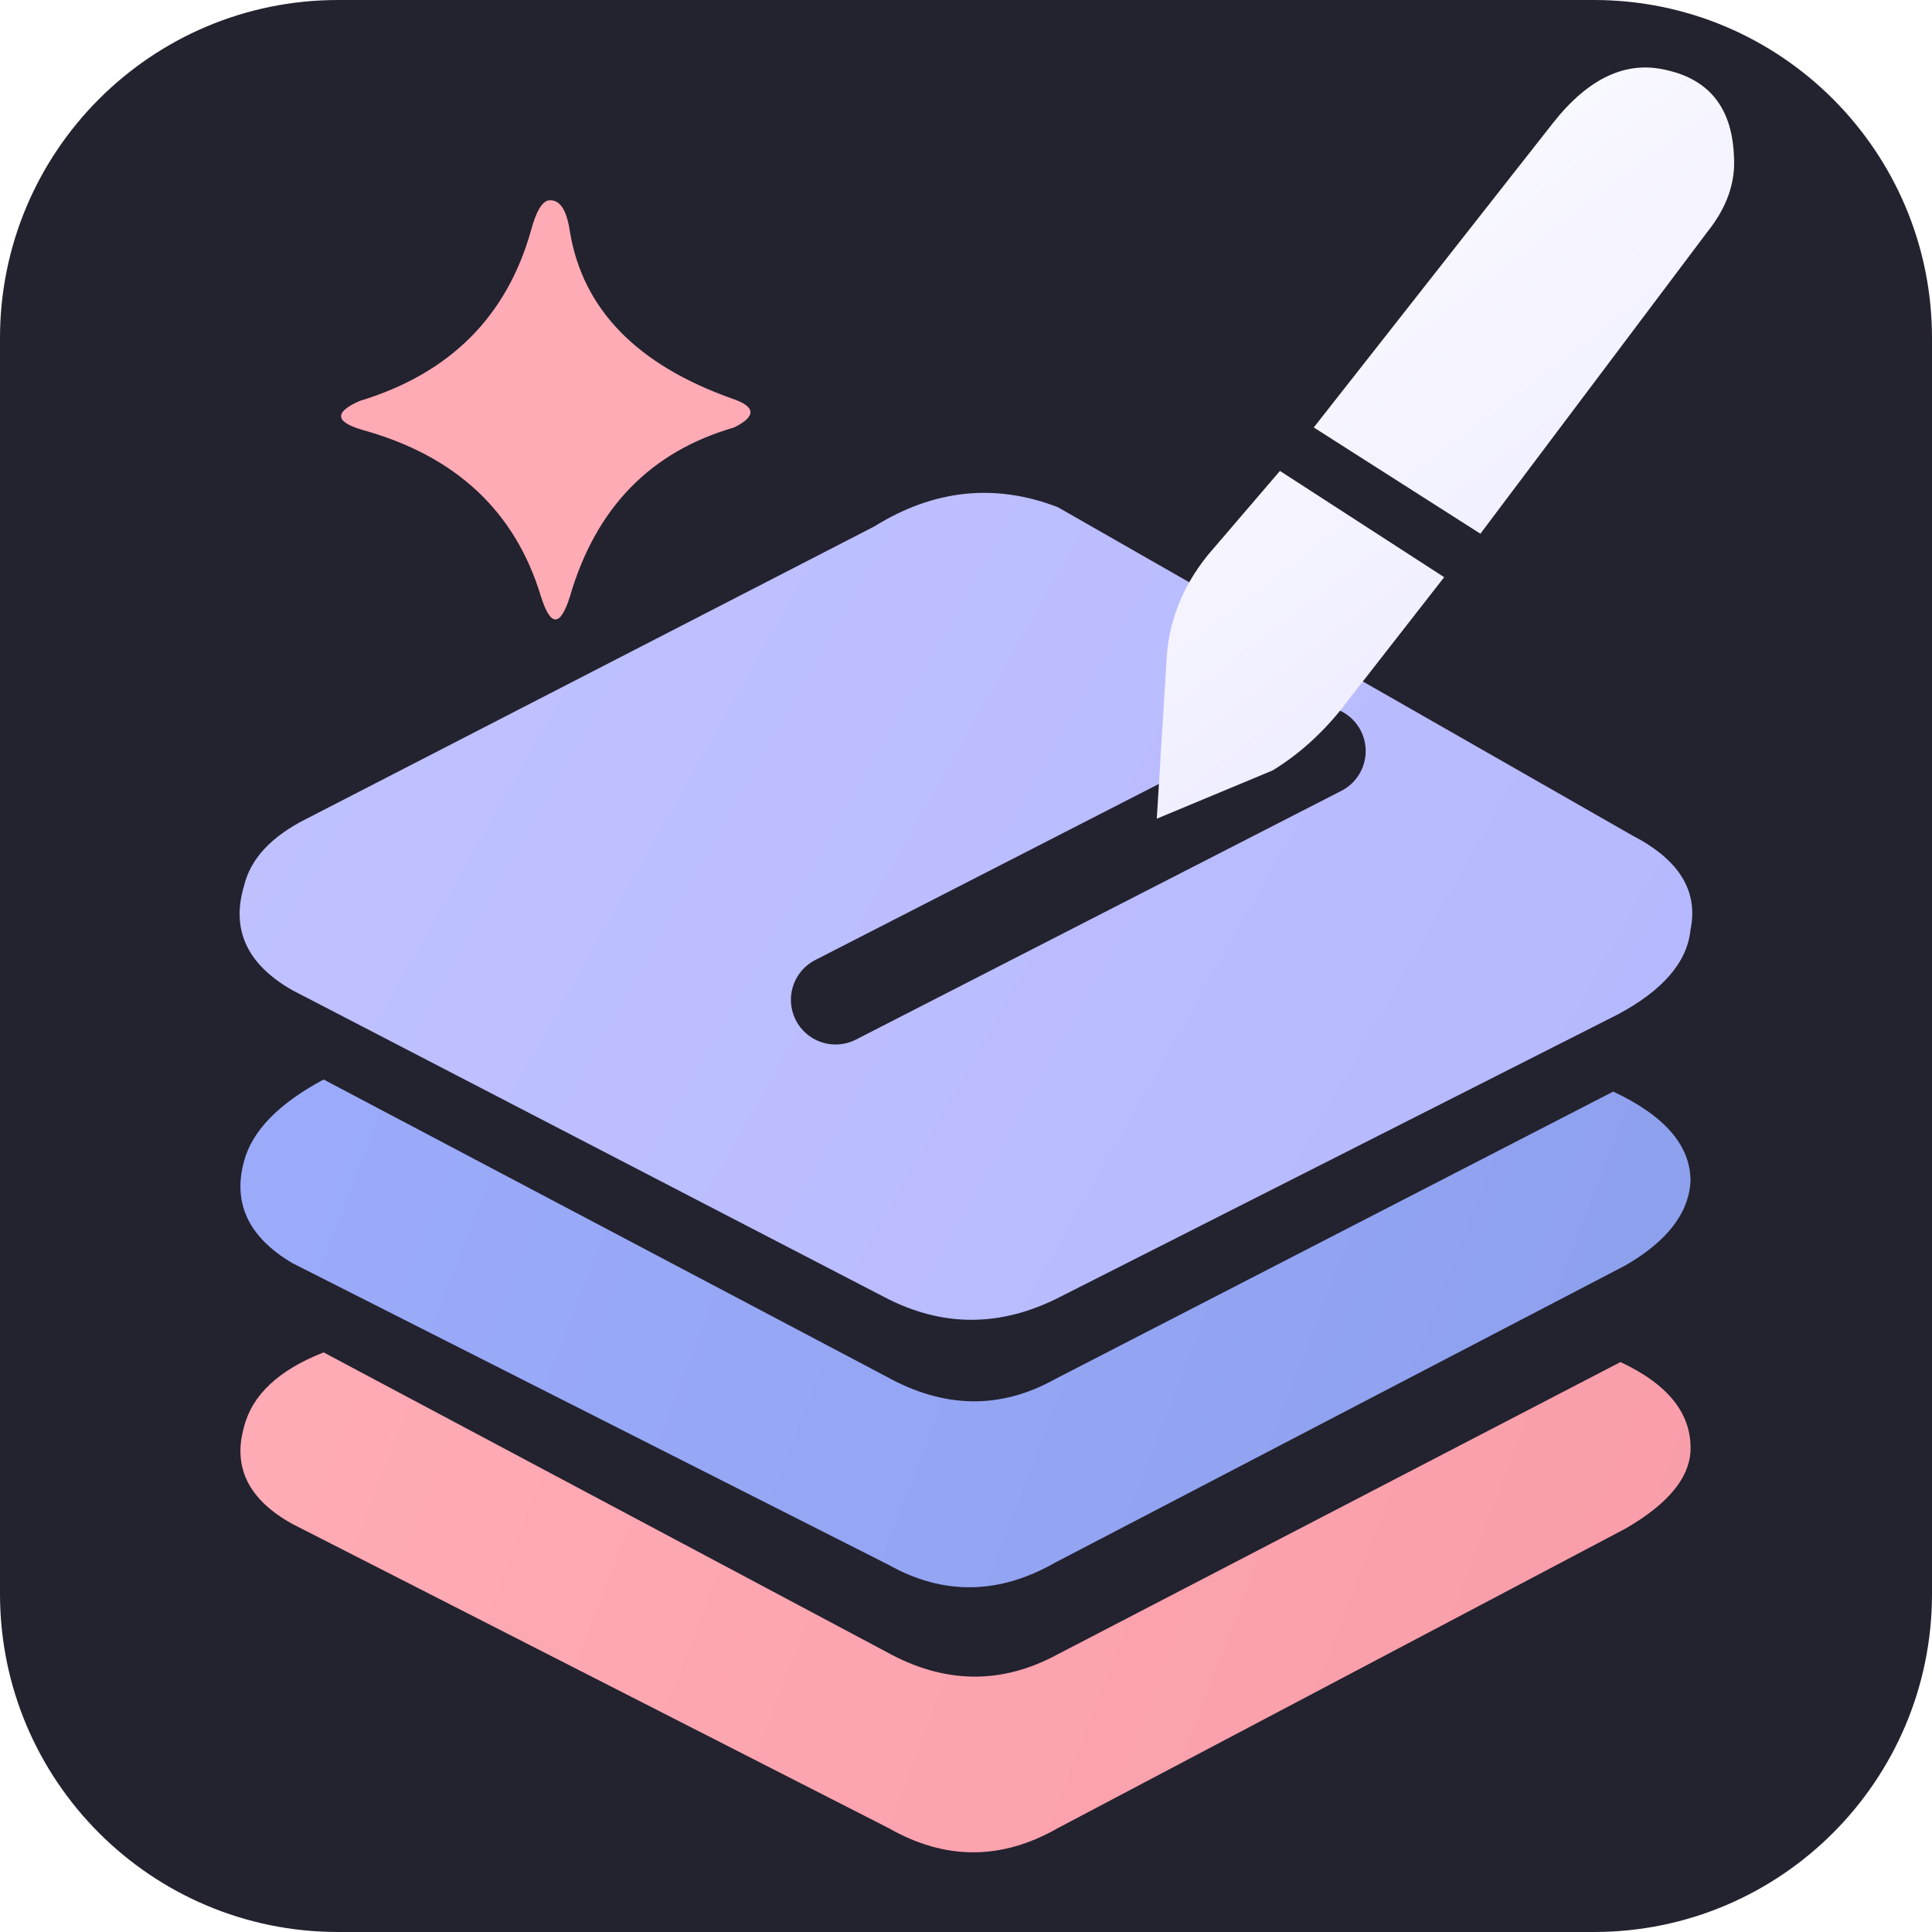
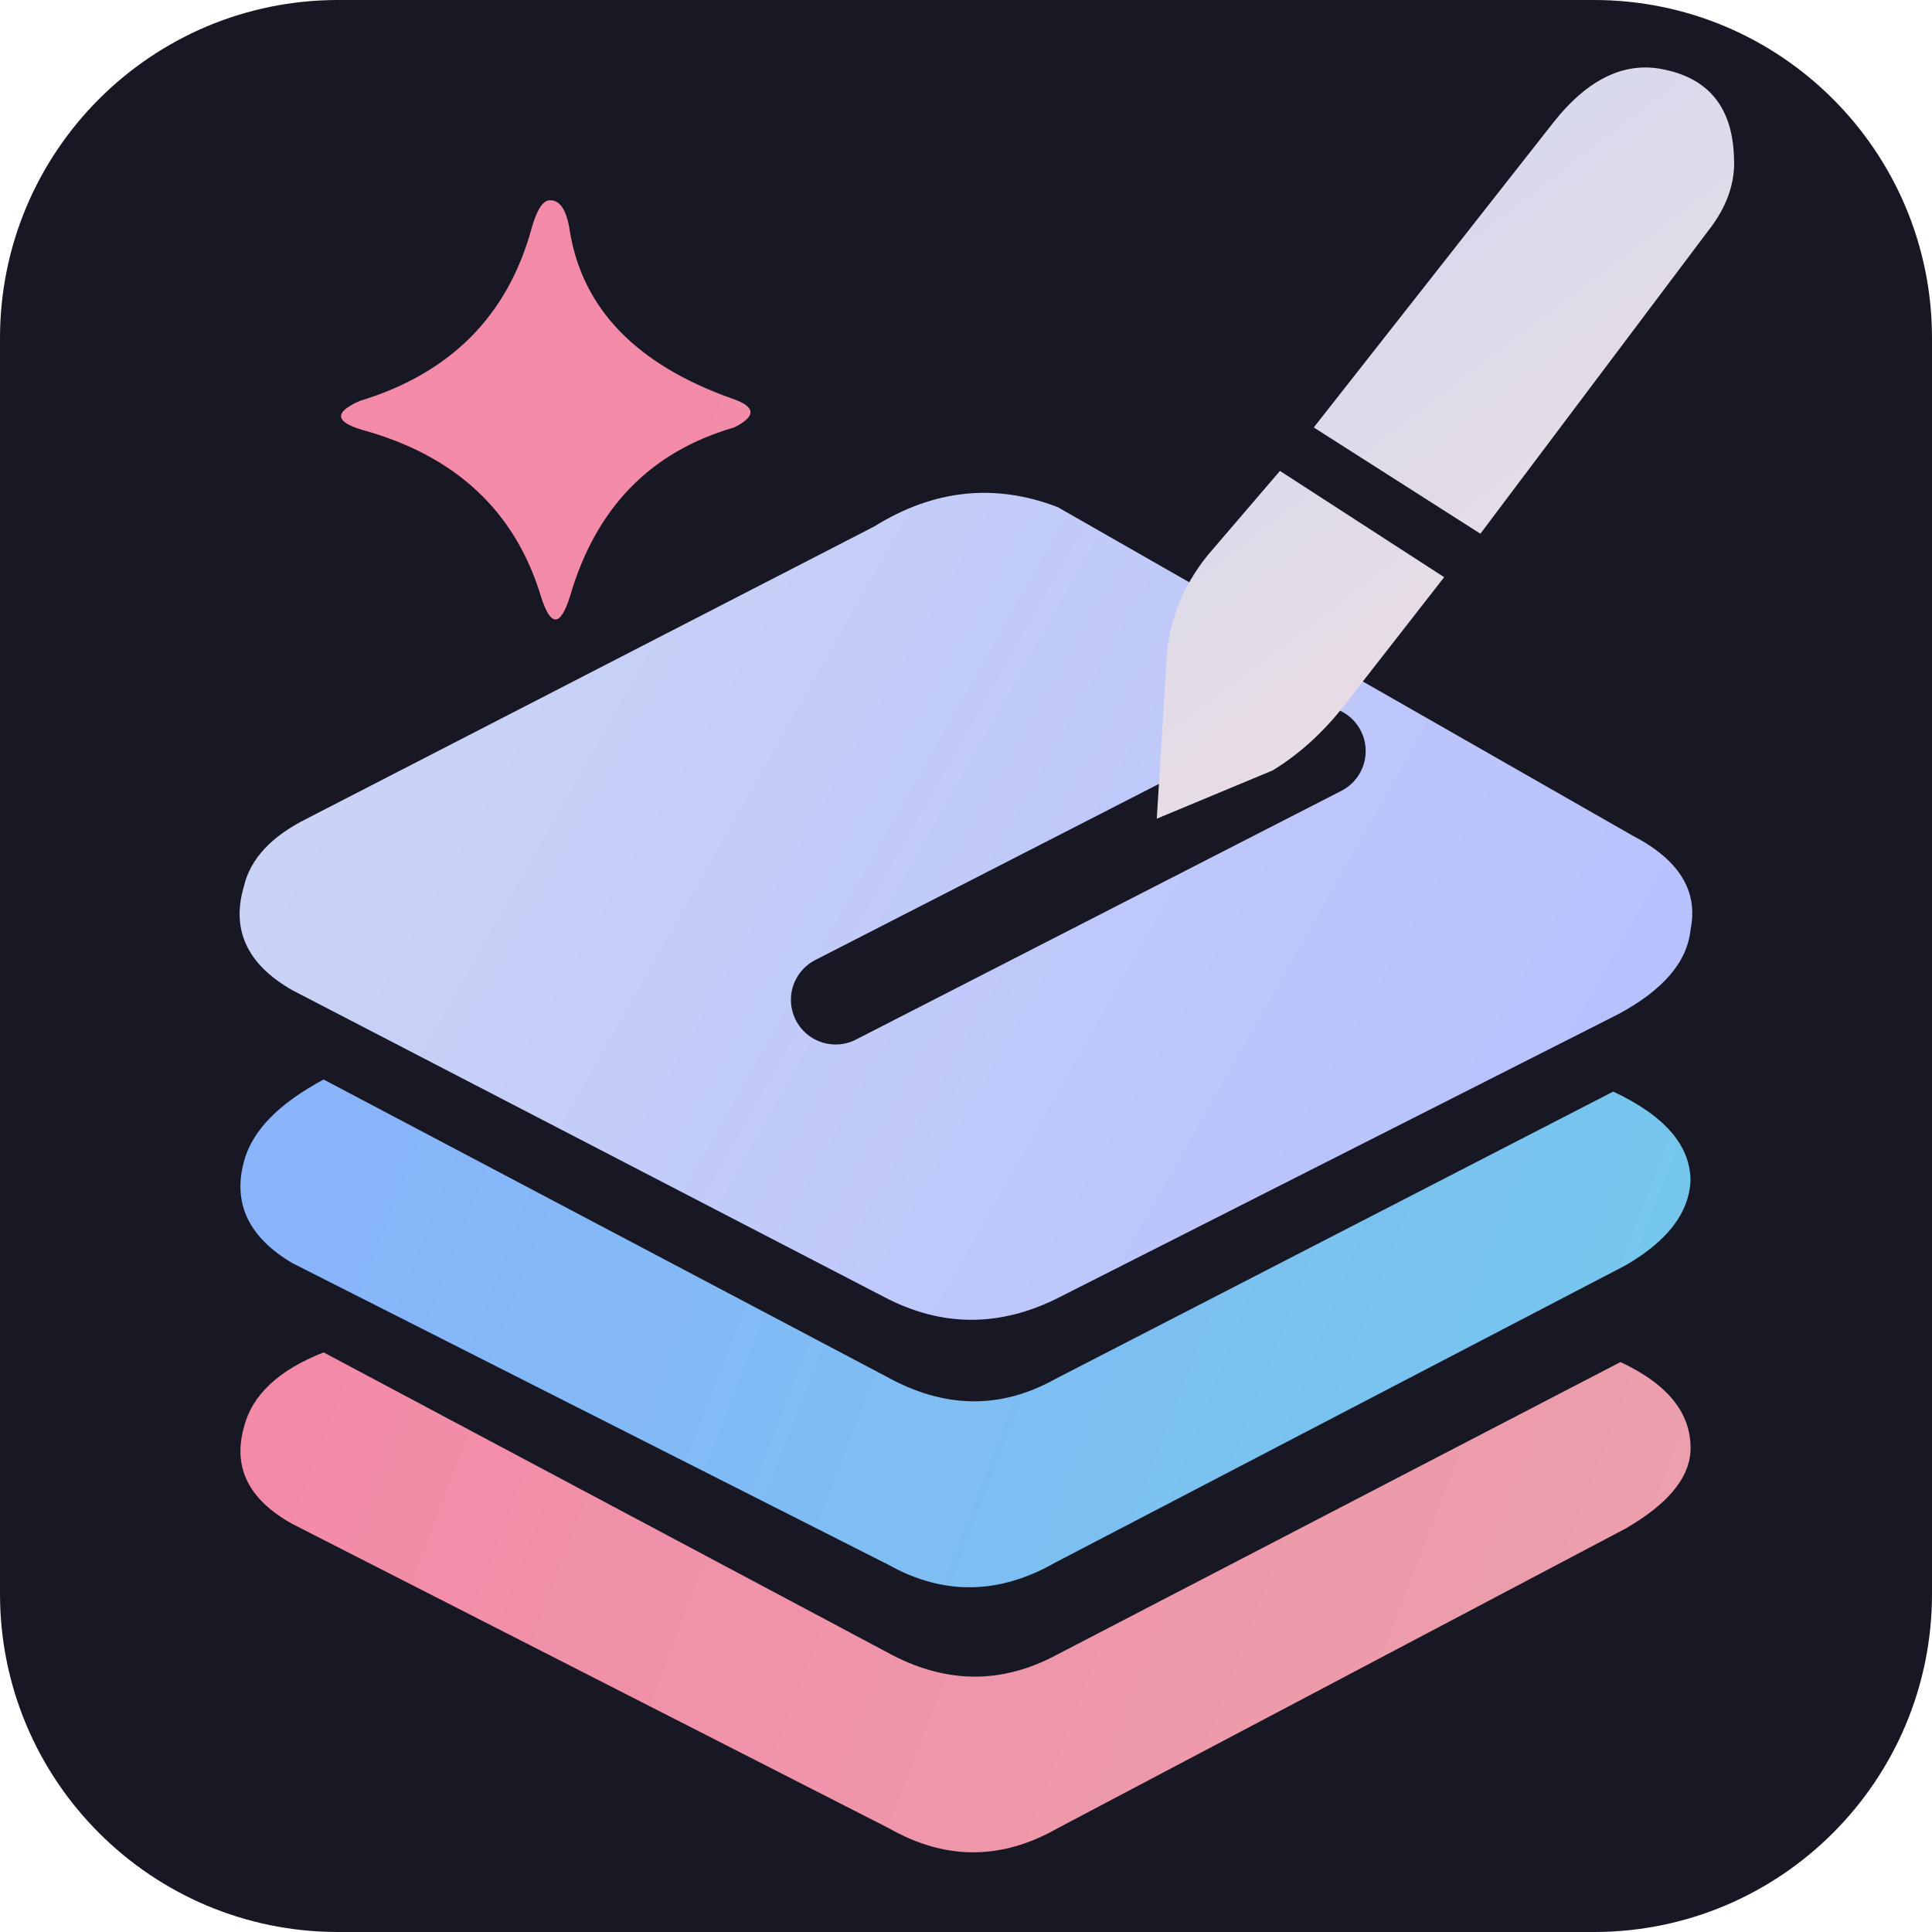
- <svg xmlns="http://www.w3.org/2000/svg" viewBox="227 215 800 800" role="img" aria-labelledby="title description">
+ <svg xmlns="http://www.w3.org/2000/svg" width="800" height="800" viewBox="227 215 800 800" role="img" aria-labelledby="title description">
  <defs>
    <linearGradient id="lavender" x1="328" y1="418" x2="927" y2="758" gradientUnits="userSpaceOnUse">
-       <stop stop-color="#c0c2ff" />
-       <stop offset="1" stop-color="#b5b8ff" />
+       <stop stop-color="#cdd6f4" />
+       <stop offset="1" stop-color="#b4befe" />
    </linearGradient>
    <linearGradient id="blue" x1="362" y1="662" x2="896" y2="869" gradientUnits="userSpaceOnUse">
-       <stop stop-color="#9babfa" />
-       <stop offset="1" stop-color="#8da0ed" />
+       <stop stop-color="#89b4fa" />
+       <stop offset="1" stop-color="#74c7ec" />
    </linearGradient>
    <linearGradient id="coral" x1="360" y1="775" x2="901" y2="982" gradientUnits="userSpaceOnUse">
-       <stop stop-color="#ffabb5" />
-       <stop offset="1" stop-color="#f89da9" />
+       <stop stop-color="#f38ba8" />
+       <stop offset="1" stop-color="#eba0ac" />
    </linearGradient>
    <linearGradient id="stylus" x1="711" y1="245" x2="945" y2="554" gradientUnits="userSpaceOnUse">
-       <stop stop-color="#ffffff" />
-       <stop offset="1" stop-color="#e8e6ff" />
+       <stop stop-color="#cdd6f4" />
+       <stop offset="1" stop-color="#f5e0dc" />
    </linearGradient>
  </defs>
-   <rect x="227" y="215" width="800" height="800" rx="140" fill="#23222f" />
+   <rect x="227" y="215" width="800" height="800" rx="140" fill="#181825" />
  <path d="M361 775 594 899q36 20 71 1l233-121q30 14 29 37-1 17-27 32L665 972q-35 20-70 0L348 846q-27-15-20-40 5-20 33-31Z" fill="url(#coral)" />
  <path d="m361 662 233 123q36 20 70 1l231-119q32 15 32 37-1 20-27 35L664 862q-35 20-69 1L348 738q-27-16-20-42 5-19 33-34Z" fill="url(#blue)" />
  <path d="m354 554 235-121q37-23 76-8l238 136q29 15 24 39-2 20-30 35L666 752q-37 19-73 0L348 625q-28-16-20-43 4-17 26-28Z" fill="url(#lavender)" />
-   <path d="M573 629 774 526" fill="none" stroke="#23222f" stroke-width="37" stroke-linecap="round" />
+   <path d="M573 629 774 526" fill="none" stroke="#181825" stroke-width="37" stroke-linecap="round" />
  <path d="m757 410 68 44-39 50q-14 19-32 30l-48 20 4-65q1-24 17-44l30-35Z" fill="url(#stylus)" />
  <path d="m771 392 99-126q22-28 47-22 27 6 28 36 1 16-11 31l-94 125-69-44Z" fill="url(#stylus)" />
  <path d="M454 298q7-1 9 13 8 48 67 69 15 5 1 12-52 15-68 70-6 19-12 0-16-53-74-69-17-5-1-12 56-17 71-71 3-11 7-12Z" fill="url(#coral)" />
</svg>
